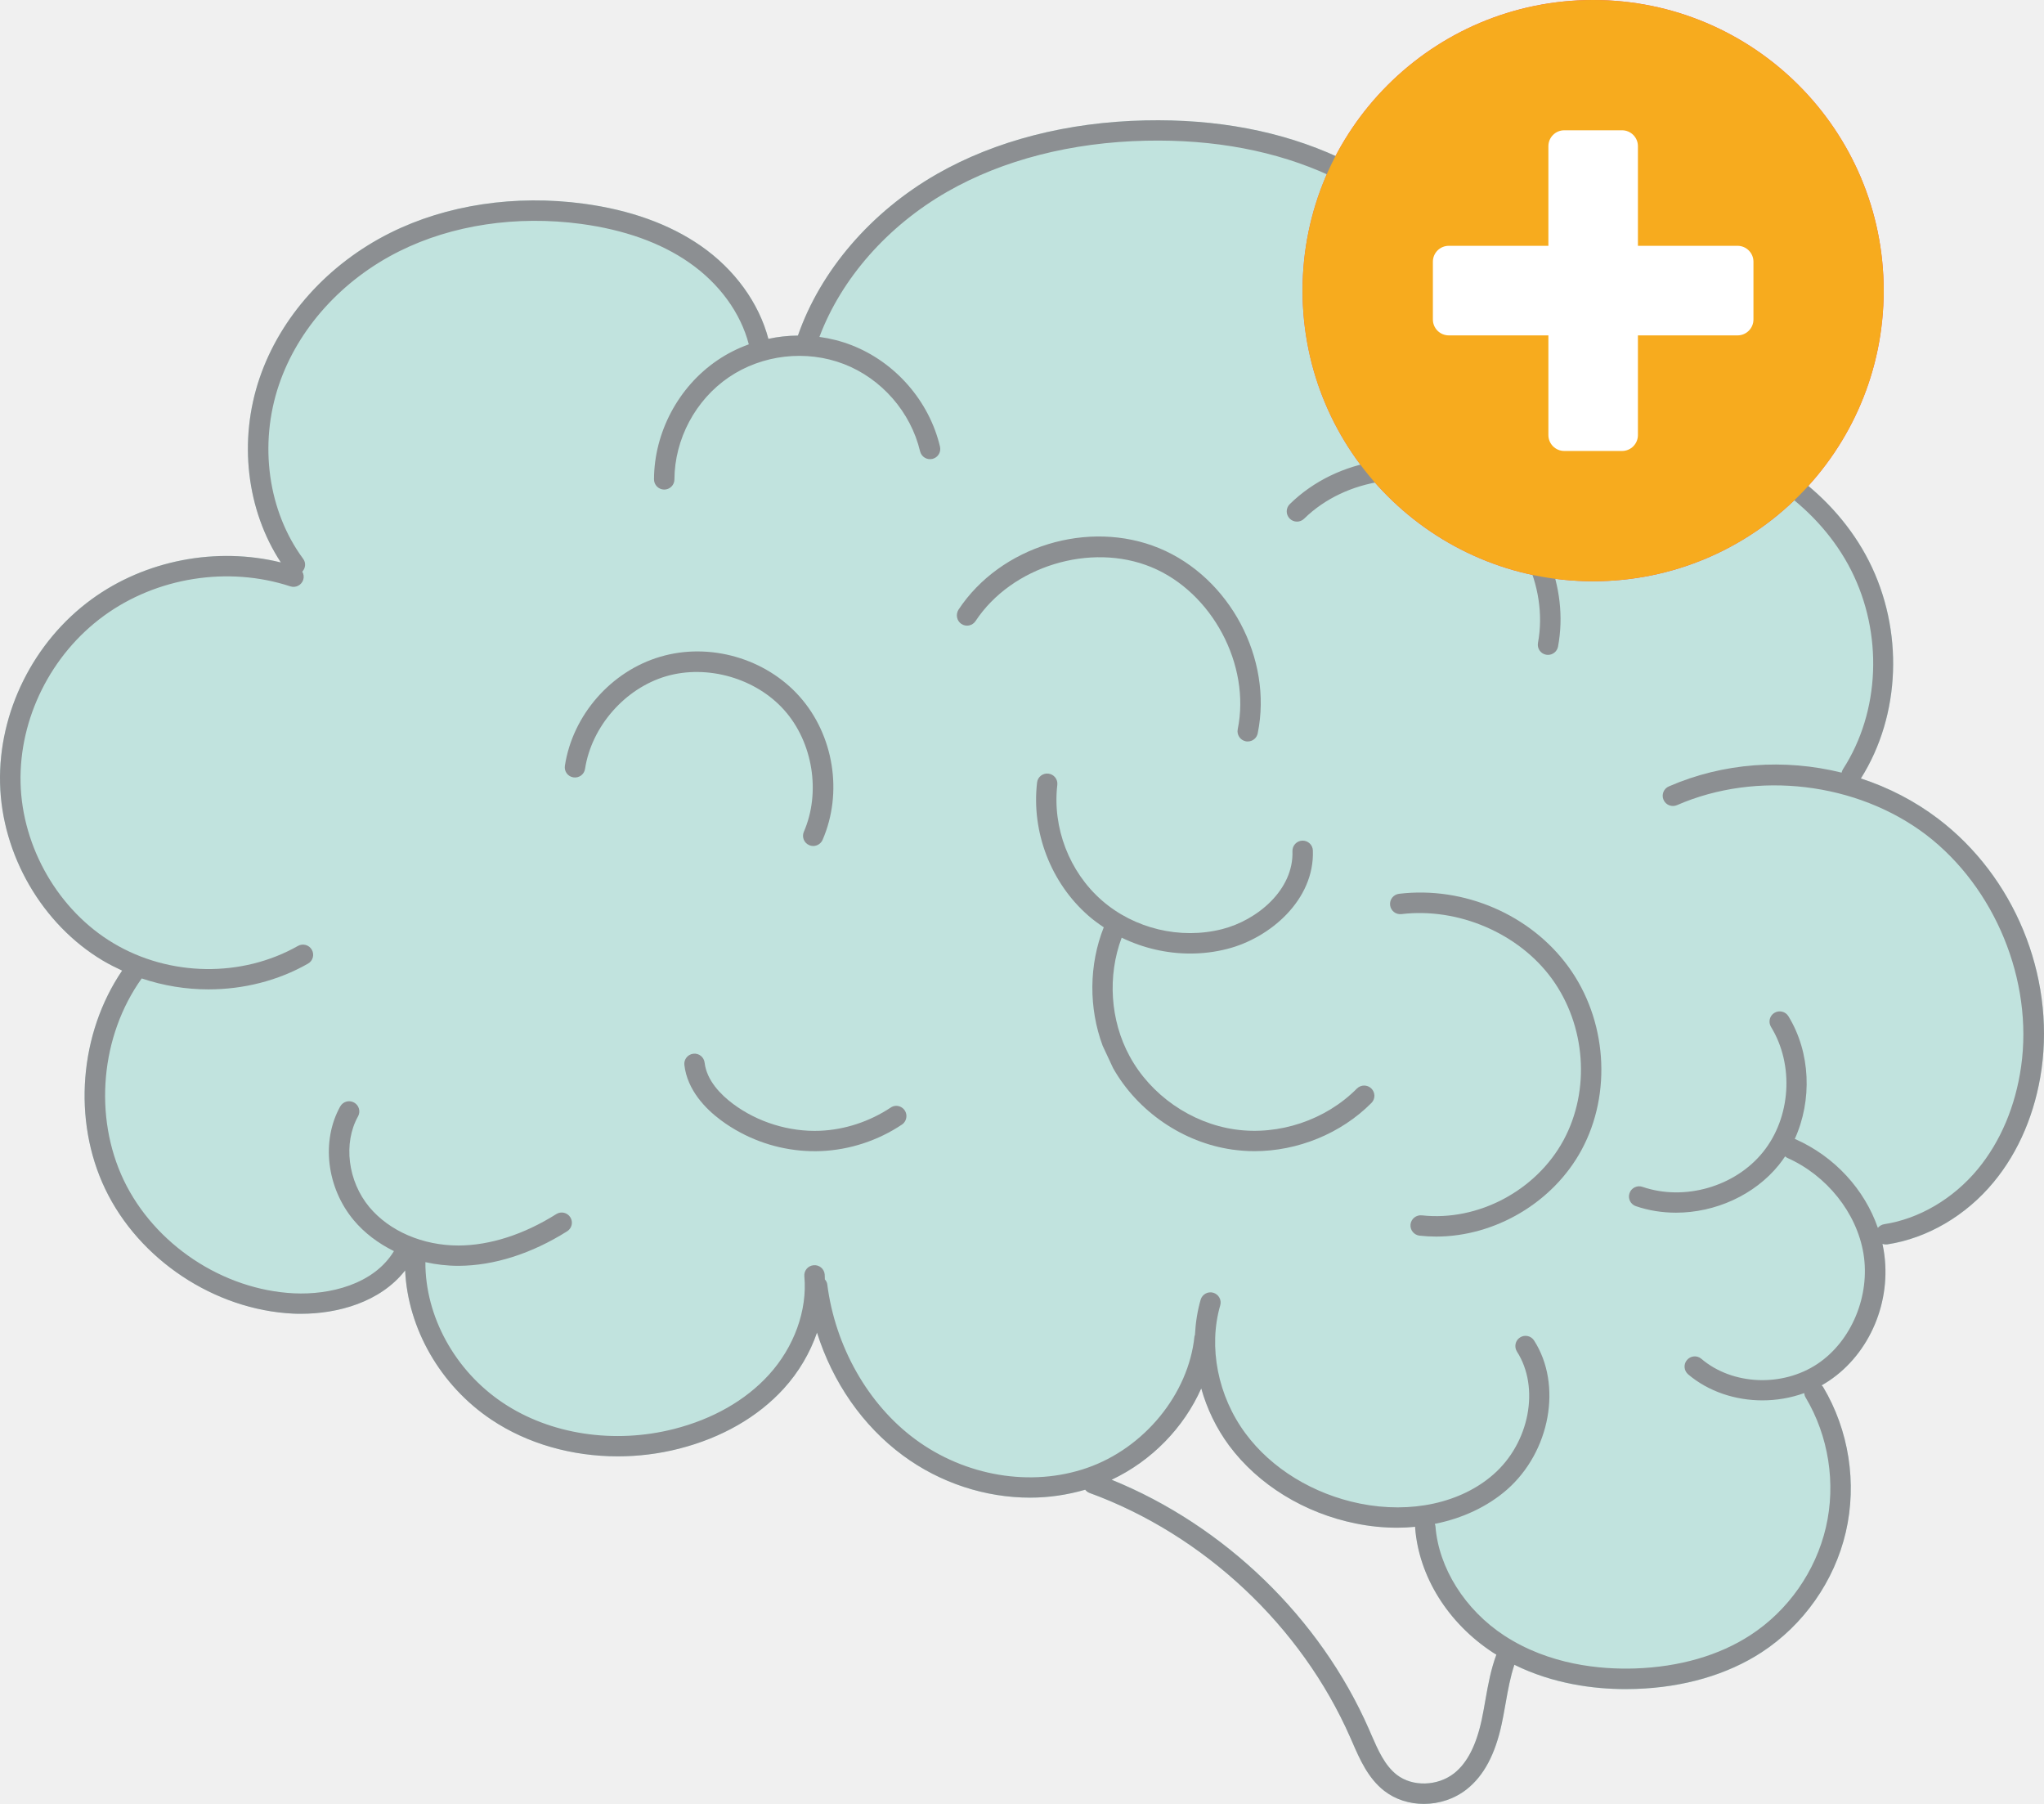
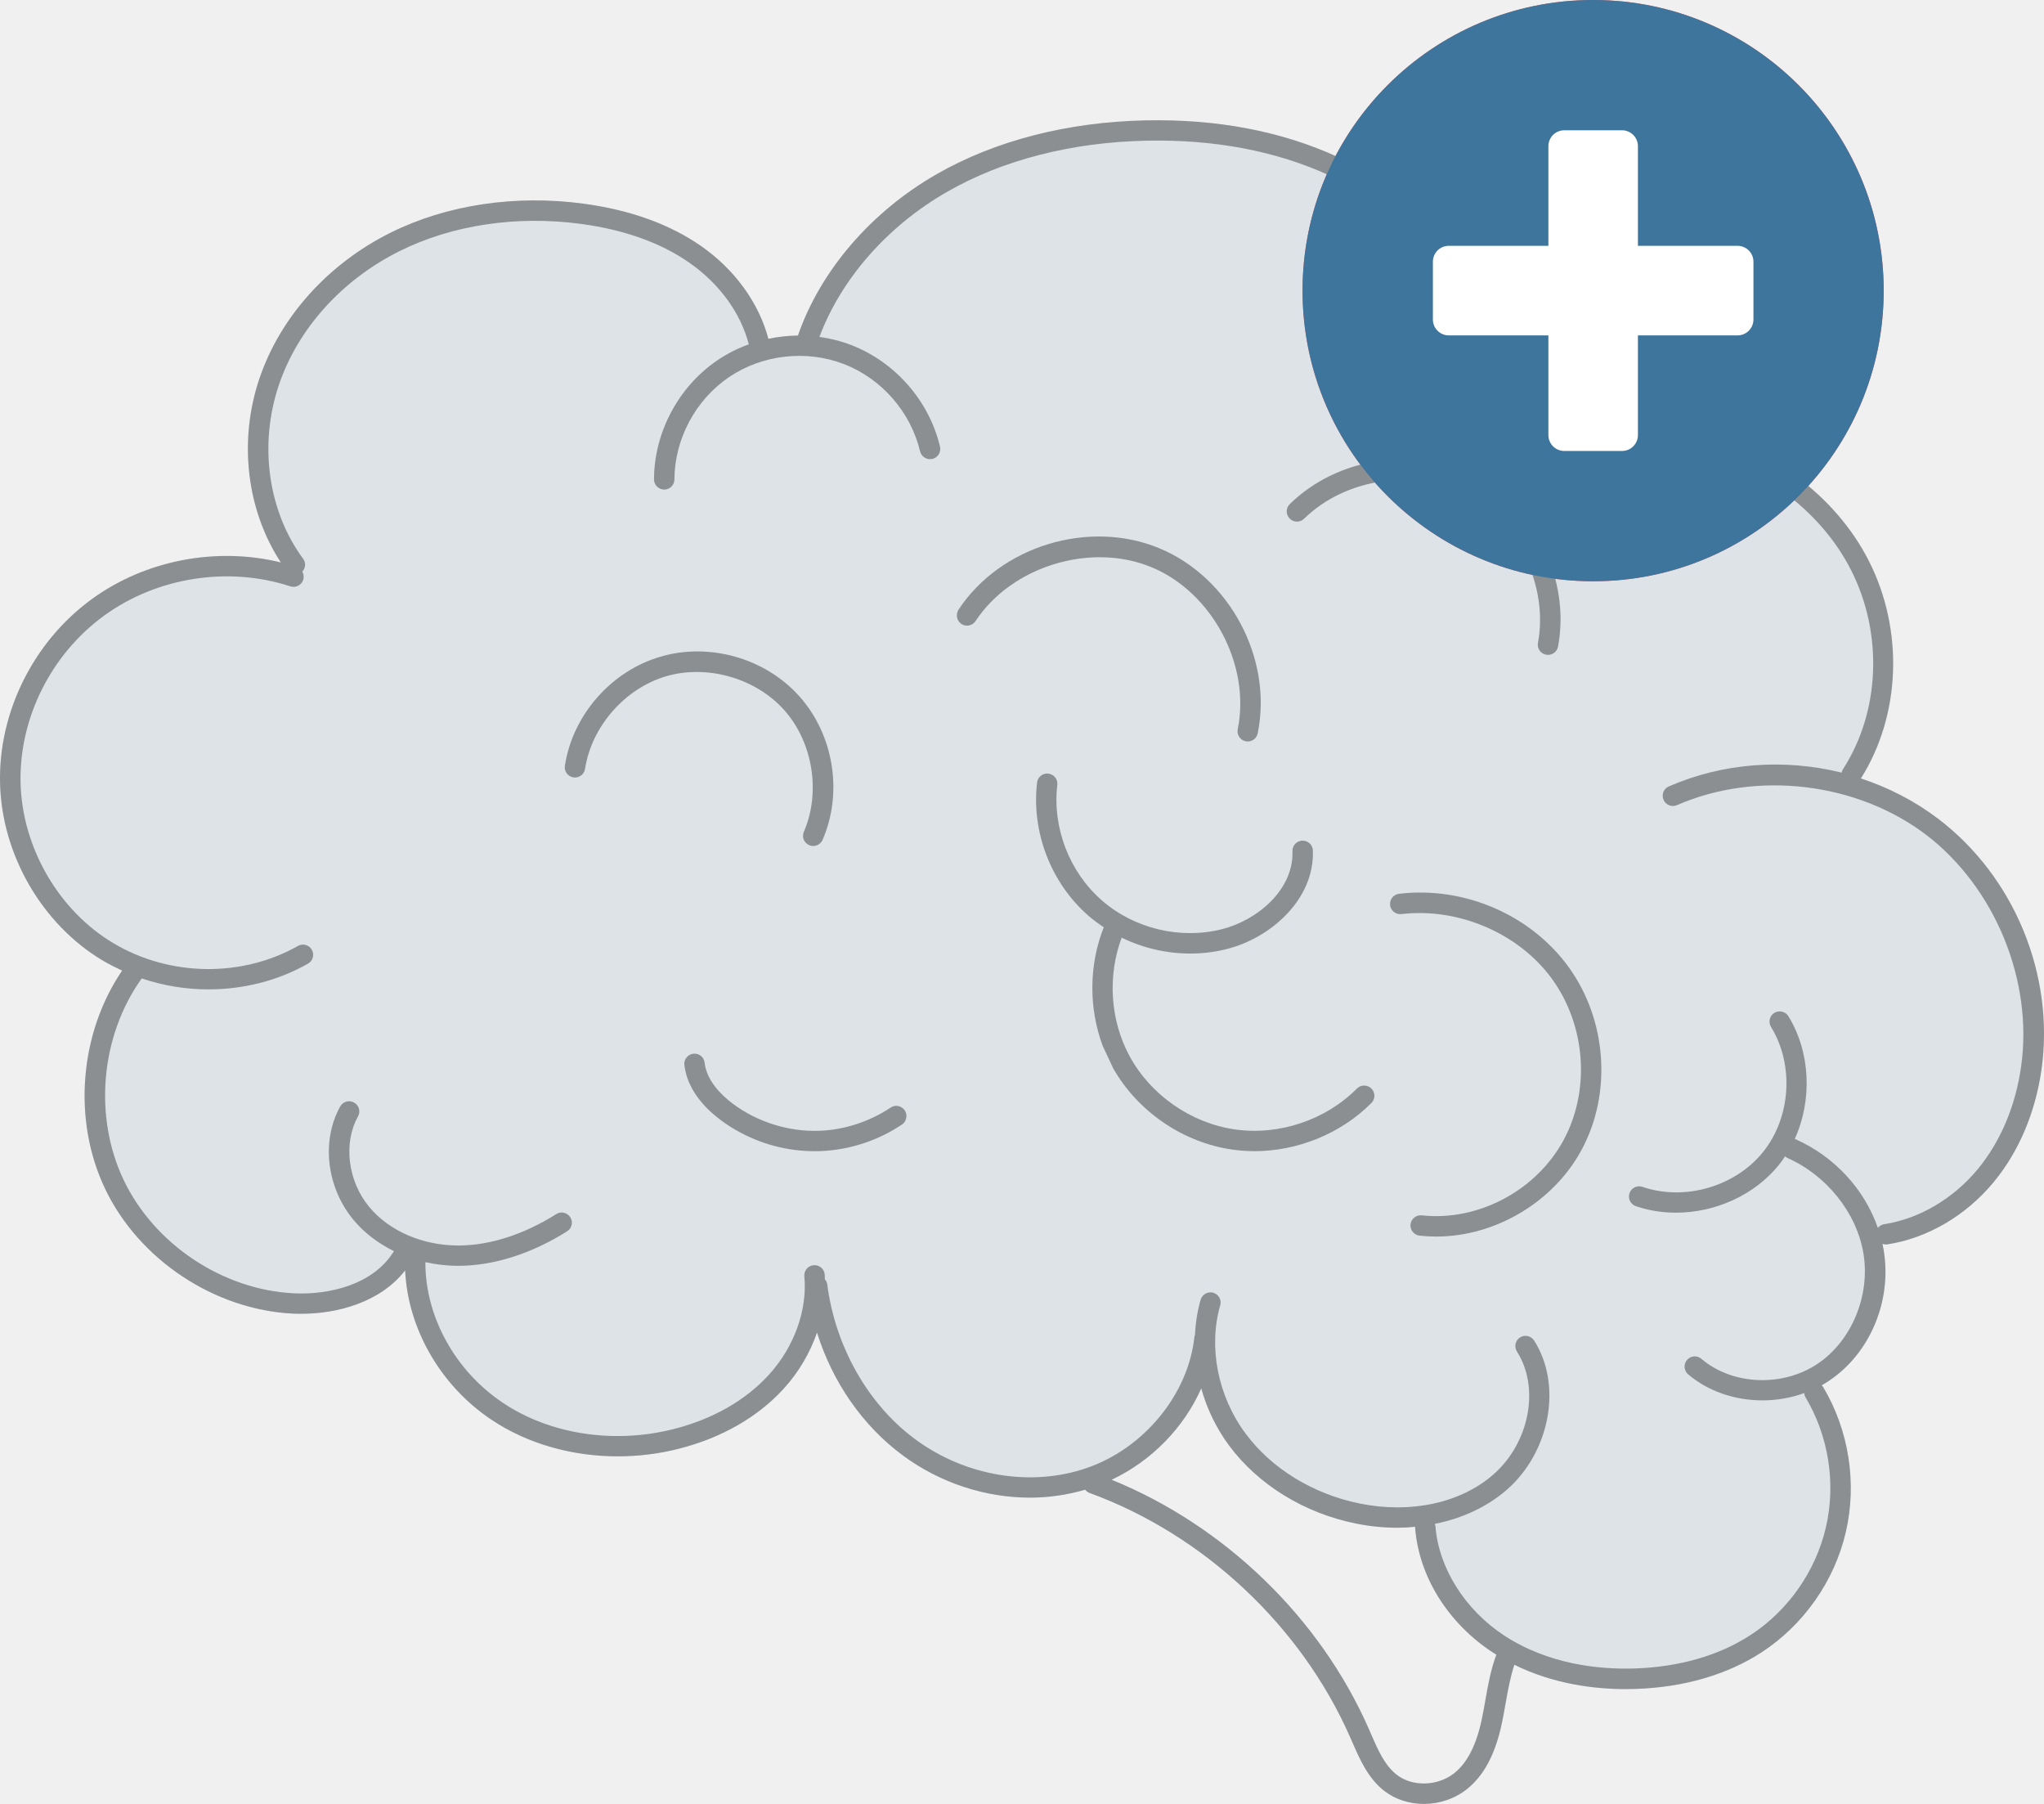
<svg xmlns="http://www.w3.org/2000/svg" width="102" height="90" viewBox="0 0 102 90" fill="none">
-   <path fill-rule="evenodd" clip-rule="evenodd" d="M92.864 38.838C94.242 39.288 95.549 39.959 96.714 40.843C100.514 43.724 102.539 48.635 101.875 53.358C101.566 55.518 100.744 57.465 99.487 58.983C98.109 60.654 96.175 61.784 94.183 62.088C94.154 62.093 94.129 62.093 94.104 62.093C94.046 62.093 93.991 62.08 93.937 62.063C93.944 62.099 93.951 62.136 93.959 62.172C93.974 62.244 93.989 62.316 94 62.389C94.417 64.911 93.319 67.525 91.269 68.896C91.148 68.976 91.027 69.051 90.901 69.122C90.906 69.126 90.911 69.131 90.916 69.136C90.938 69.157 90.96 69.178 90.977 69.205C92.263 71.36 92.676 73.999 92.108 76.442C91.544 78.89 90.008 81.074 87.903 82.446C86.191 83.559 84.024 84.188 81.635 84.268C81.472 84.272 81.305 84.276 81.13 84.276C79.56 84.276 77.522 84.026 75.572 83.063C75.372 83.663 75.255 84.301 75.138 84.968C75.124 85.044 75.11 85.12 75.097 85.197C75.049 85.468 75 85.74 74.942 86.01C74.616 87.532 74.048 88.595 73.204 89.266C72.586 89.754 71.814 90 71.054 90C70.34 90 69.638 89.783 69.079 89.35C68.269 88.72 67.851 87.761 67.484 86.915L67.379 86.677C64.936 81.12 60.072 76.563 54.363 74.483C54.276 74.45 54.209 74.391 54.154 74.325C53.265 74.583 52.342 74.721 51.407 74.721C49.181 74.721 46.922 73.995 45.055 72.615C43.047 71.131 41.552 68.967 40.771 66.487C40.424 67.496 39.861 68.459 39.113 69.28C37.819 70.697 36.015 71.731 33.889 72.273C32.883 72.532 31.852 72.657 30.828 72.657C28.549 72.657 26.323 72.031 24.527 70.831C21.972 69.126 20.352 66.274 20.218 63.381C18.982 64.969 16.848 65.544 15.031 65.544C14.889 65.544 14.752 65.544 14.618 65.536C10.701 65.344 6.935 62.843 5.248 59.312C3.611 55.889 3.962 51.562 6.095 48.422C5.77 48.272 5.448 48.114 5.135 47.926C2.103 46.121 0.086 42.644 0.003 39.071C-0.081 35.532 1.669 32.013 4.575 29.895C7.252 27.944 10.801 27.269 14.017 28.061C12.305 25.455 11.891 21.987 12.952 18.868C13.992 15.812 16.368 13.169 19.474 11.618C22.281 10.217 25.713 9.701 29.137 10.163C31.451 10.476 33.413 11.185 34.971 12.264C36.67 13.444 37.873 15.116 38.345 16.905C38.829 16.8 39.322 16.746 39.819 16.742C40.946 13.498 43.469 10.563 46.755 8.683C49.67 7.016 53.265 6.09 57.148 6.007C60.719 5.928 63.959 6.545 66.769 7.837C69.947 9.3 72.511 11.652 73.989 14.457C75.38 17.092 75.768 20.14 75.109 22.854C78.011 21.374 81.301 20.861 84.375 21.449C88.179 22.178 91.582 24.68 93.261 27.982C95.014 31.434 94.856 35.682 92.864 38.838ZM73.944 85.793C74.014 85.46 74.073 85.126 74.131 84.789C74.261 84.051 74.399 83.288 74.674 82.55C74.653 82.537 74.632 82.525 74.611 82.513C74.579 82.493 74.546 82.475 74.516 82.454C72.261 80.982 70.807 78.652 70.62 76.221C70.617 76.211 70.619 76.201 70.621 76.191C70.622 76.185 70.624 76.178 70.624 76.171C70.327 76.201 70.031 76.217 69.73 76.217C69.054 76.217 68.36 76.15 67.667 76.009C65.091 75.492 62.786 74.07 61.337 72.119C60.698 71.256 60.23 70.281 59.946 69.267C59.078 71.223 57.478 72.878 55.474 73.824C61.111 76.113 65.876 80.711 68.314 86.269L68.419 86.51L68.421 86.516C68.771 87.319 69.101 88.075 69.705 88.545C70.49 89.154 71.747 89.116 72.57 88.466C73.221 87.949 73.668 87.073 73.944 85.793Z" fill="#C1E3DE" />
+   <path fill-rule="evenodd" clip-rule="evenodd" d="M92.864 38.838C94.242 39.288 95.549 39.959 96.714 40.843C100.514 43.724 102.539 48.635 101.875 53.358C101.566 55.518 100.744 57.465 99.487 58.983C98.109 60.654 96.175 61.784 94.183 62.088C94.154 62.093 94.129 62.093 94.104 62.093C94.046 62.093 93.991 62.08 93.937 62.063C93.944 62.099 93.951 62.136 93.959 62.172C93.974 62.244 93.989 62.316 94 62.389C94.417 64.911 93.319 67.525 91.269 68.896C91.148 68.976 91.027 69.051 90.901 69.122C90.906 69.126 90.911 69.131 90.916 69.136C90.938 69.157 90.96 69.178 90.977 69.205C92.263 71.36 92.676 73.999 92.108 76.442C91.544 78.89 90.008 81.074 87.903 82.446C86.191 83.559 84.024 84.188 81.635 84.268C81.472 84.272 81.305 84.276 81.13 84.276C79.56 84.276 77.522 84.026 75.572 83.063C75.372 83.663 75.255 84.301 75.138 84.968C75.124 85.044 75.11 85.12 75.097 85.197C75.049 85.468 75 85.74 74.942 86.01C74.616 87.532 74.048 88.595 73.204 89.266C72.586 89.754 71.814 90 71.054 90C70.34 90 69.638 89.783 69.079 89.35C68.269 88.72 67.851 87.761 67.484 86.915L67.379 86.677C64.936 81.12 60.072 76.563 54.363 74.483C54.276 74.45 54.209 74.391 54.154 74.325C53.265 74.583 52.342 74.721 51.407 74.721C49.181 74.721 46.922 73.995 45.055 72.615C43.047 71.131 41.552 68.967 40.771 66.487C40.424 67.496 39.861 68.459 39.113 69.28C37.819 70.697 36.015 71.731 33.889 72.273C32.883 72.532 31.852 72.657 30.828 72.657C28.549 72.657 26.323 72.031 24.527 70.831C21.972 69.126 20.352 66.274 20.218 63.381C18.982 64.969 16.848 65.544 15.031 65.544C14.889 65.544 14.752 65.544 14.618 65.536C10.701 65.344 6.935 62.843 5.248 59.312C3.611 55.889 3.962 51.562 6.095 48.422C5.77 48.272 5.448 48.114 5.135 47.926C2.103 46.121 0.086 42.644 0.003 39.071C-0.081 35.532 1.669 32.013 4.575 29.895C7.252 27.944 10.801 27.269 14.017 28.061C12.305 25.455 11.891 21.987 12.952 18.868C13.992 15.812 16.368 13.169 19.474 11.618C22.281 10.217 25.713 9.701 29.137 10.163C31.451 10.476 33.413 11.185 34.971 12.264C36.67 13.444 37.873 15.116 38.345 16.905C38.829 16.8 39.322 16.746 39.819 16.742C40.946 13.498 43.469 10.563 46.755 8.683C49.67 7.016 53.265 6.09 57.148 6.007C60.719 5.928 63.959 6.545 66.769 7.837C69.947 9.3 72.511 11.652 73.989 14.457C75.38 17.092 75.768 20.14 75.109 22.854C78.011 21.374 81.301 20.861 84.375 21.449C88.179 22.178 91.582 24.68 93.261 27.982C95.014 31.434 94.856 35.682 92.864 38.838ZM73.944 85.793C74.014 85.46 74.073 85.126 74.131 84.789C74.261 84.051 74.399 83.288 74.674 82.55C74.653 82.537 74.632 82.525 74.611 82.513C74.579 82.493 74.546 82.475 74.516 82.454C72.261 80.982 70.807 78.652 70.62 76.221C70.617 76.211 70.619 76.201 70.621 76.191C70.622 76.185 70.624 76.178 70.624 76.171C70.327 76.201 70.031 76.217 69.73 76.217C69.054 76.217 68.36 76.15 67.667 76.009C65.091 75.492 62.786 74.07 61.337 72.119C60.698 71.256 60.23 70.281 59.946 69.267C59.078 71.223 57.478 72.878 55.474 73.824C61.111 76.113 65.876 80.711 68.314 86.269L68.419 86.51L68.421 86.516C68.771 87.319 69.101 88.075 69.705 88.545C70.49 89.154 71.747 89.116 72.57 88.466C73.221 87.949 73.668 87.073 73.944 85.793Z" fill="#3d759c1a" />
  <circle cx="79.5" cy="14.5" r="14.5" fill="#EF5558" />
  <path d="M88.725 11.638H82.362V5.275C82.362 4.712 81.905 4.26 81.347 4.26H77.657C77.095 4.26 76.642 4.716 76.642 5.275V11.638H70.279C69.716 11.638 69.264 12.095 69.264 12.653V16.342C69.264 16.905 69.721 17.358 70.279 17.358H76.642V23.725C76.642 24.288 77.099 24.74 77.657 24.74H81.347C81.909 24.74 82.362 24.283 82.362 23.725V17.358H88.725C89.287 17.358 89.74 16.901 89.74 16.342V12.653C89.74 12.095 89.287 11.638 88.725 11.638Z" fill="white" />
  <path fill-rule="evenodd" clip-rule="evenodd" d="M96.711 40.845C95.546 39.961 94.239 39.29 92.861 38.839C94.853 35.683 95.012 31.435 93.258 27.983C91.579 24.681 88.176 22.179 84.372 21.45C81.299 20.862 78.008 21.375 75.106 22.855C75.766 20.14 75.378 17.093 73.987 14.458C72.509 11.652 69.945 9.3 66.768 7.837C63.957 6.545 60.717 5.928 57.147 6.007C53.264 6.09 49.668 7.016 46.754 8.683C43.467 10.564 40.945 13.499 39.818 16.742C39.321 16.747 38.828 16.801 38.344 16.905C37.872 15.117 36.669 13.445 34.97 12.265C33.412 11.185 31.45 10.476 29.137 10.164C25.712 9.701 22.28 10.218 19.474 11.618C16.367 13.169 13.991 15.813 12.952 18.869C11.891 21.987 12.304 25.456 14.016 28.062C10.801 27.27 7.252 27.945 4.575 29.896C1.669 32.014 -0.081 35.533 0.003 39.073C0.086 42.646 2.103 46.123 5.135 47.928C5.448 48.112 5.769 48.274 6.095 48.425C3.961 51.564 3.611 55.892 5.247 59.315C6.934 62.846 10.701 65.347 14.618 65.539C14.751 65.547 14.889 65.547 15.031 65.547C16.848 65.547 18.981 64.972 20.217 63.384C20.351 66.277 21.971 69.129 24.527 70.834C26.322 72.035 28.548 72.66 30.828 72.66C31.846 72.66 32.882 72.535 33.888 72.277C36.014 71.735 37.818 70.701 39.112 69.279C39.86 68.458 40.423 67.495 40.77 66.486C41.551 68.966 43.046 71.13 45.054 72.614C46.921 73.994 49.18 74.72 51.405 74.72C52.341 74.72 53.264 74.582 54.153 74.324C54.207 74.39 54.274 74.449 54.362 74.482C60.07 76.563 64.934 81.12 67.377 86.677L67.482 86.915C67.849 87.761 68.267 88.72 69.077 89.35C69.636 89.783 70.338 90 71.052 90C71.812 90 72.584 89.754 73.202 89.262C74.046 88.591 74.614 87.528 74.939 86.006C74.998 85.736 75.046 85.463 75.095 85.192C75.108 85.116 75.122 85.04 75.136 84.964C75.253 84.296 75.37 83.659 75.57 83.058C77.52 84.021 79.558 84.272 81.128 84.272C81.303 84.272 81.47 84.267 81.633 84.263C84.022 84.184 86.189 83.554 87.901 82.441C90.005 81.07 91.542 78.885 92.11 76.438C92.678 73.994 92.264 71.355 90.978 69.2C90.961 69.173 90.939 69.152 90.918 69.131L90.903 69.116C91.028 69.046 91.149 68.97 91.27 68.891C93.321 67.519 94.419 64.905 94.001 62.383C93.99 62.311 93.975 62.239 93.96 62.166C93.953 62.13 93.946 62.094 93.939 62.058C93.993 62.075 94.047 62.087 94.106 62.087C94.131 62.087 94.156 62.087 94.185 62.083C96.177 61.779 98.11 60.649 99.488 58.977C100.745 57.459 101.568 55.512 101.877 53.352C102.536 48.637 100.511 43.726 96.711 40.845ZM74.129 84.793C74.071 85.13 74.012 85.464 73.941 85.797C73.666 87.077 73.219 87.953 72.568 88.47C71.745 89.12 70.488 89.158 69.703 88.549C69.099 88.079 68.769 87.323 68.419 86.52L68.417 86.514L68.313 86.273C65.874 80.715 61.11 76.117 55.472 73.828C57.477 72.881 59.076 71.226 59.945 69.271C60.228 70.284 60.696 71.259 61.335 72.122C62.784 74.074 65.089 75.495 67.665 76.012C68.359 76.154 69.052 76.221 69.728 76.221C70.029 76.221 70.325 76.204 70.622 76.175C70.622 76.181 70.62 76.188 70.619 76.195C70.617 76.205 70.615 76.215 70.618 76.225C70.805 78.656 72.259 80.986 74.513 82.458C74.544 82.478 74.576 82.497 74.609 82.516C74.63 82.529 74.651 82.541 74.672 82.554C74.397 83.292 74.259 84.055 74.129 84.793ZM98.695 58.331C99.831 56.955 100.578 55.187 100.858 53.211C101.467 48.921 99.551 44.276 96.118 41.65C92.661 39.027 87.663 38.435 83.688 40.169C83.429 40.282 83.128 40.165 83.015 39.907C82.902 39.648 83.019 39.348 83.278 39.236C85.992 38.051 89.057 37.843 91.901 38.548C91.913 38.489 91.934 38.431 91.968 38.377C93.822 35.512 93.981 31.61 92.369 28.437C90.828 25.41 87.696 23.113 84.197 22.442C81.015 21.833 77.574 22.5 74.66 24.268C74.635 24.31 74.605 24.347 74.572 24.376C76.986 26.14 78.301 29.292 77.75 32.256C77.704 32.502 77.491 32.673 77.249 32.673C77.223 32.673 77.197 32.67 77.168 32.666L77.157 32.665C76.877 32.615 76.697 32.348 76.748 32.073C77.278 29.229 75.745 26.061 73.19 24.702C70.634 23.342 67.148 23.851 65.081 25.877C64.88 26.077 64.555 26.073 64.358 25.873C64.158 25.669 64.162 25.348 64.362 25.152C66.743 22.813 70.597 22.238 73.566 23.755C73.62 23.719 73.676 23.685 73.732 23.65C73.767 23.628 73.802 23.607 73.837 23.584C74.81 20.887 74.543 17.672 73.098 14.929C71.724 12.319 69.327 10.126 66.354 8.758C63.686 7.533 60.604 6.945 57.184 7.02C53.472 7.099 50.044 7.979 47.276 9.563C44.29 11.273 41.985 13.899 40.891 16.809C41.434 16.884 41.972 17.018 42.486 17.218C44.674 18.064 46.37 20.007 46.908 22.283C46.971 22.559 46.804 22.83 46.528 22.896C46.253 22.959 45.981 22.792 45.914 22.517C45.447 20.557 43.993 18.89 42.114 18.164C40.235 17.439 38.035 17.689 36.369 18.823C34.703 19.957 33.663 21.912 33.655 23.922C33.655 24.201 33.425 24.426 33.145 24.426H33.141C32.861 24.422 32.636 24.193 32.636 23.914C32.644 21.575 33.855 19.298 35.792 17.981C36.281 17.647 36.811 17.38 37.367 17.18C36.962 15.617 35.901 14.149 34.389 13.099C32.97 12.111 31.157 11.464 29.003 11.172C25.779 10.739 22.56 11.223 19.933 12.532C17.065 13.962 14.872 16.392 13.92 19.198C12.91 22.175 13.373 25.502 15.127 27.878C15.277 28.079 15.248 28.346 15.085 28.521C15.156 28.642 15.177 28.787 15.131 28.929C15.044 29.196 14.755 29.342 14.488 29.254C11.386 28.237 7.82 28.8 5.181 30.726C2.542 32.652 0.951 35.842 1.026 39.056C1.105 42.287 2.926 45.431 5.665 47.061C8.463 48.729 12.075 48.779 14.868 47.194C15.11 47.057 15.424 47.14 15.561 47.386C15.699 47.628 15.616 47.941 15.369 48.078C13.862 48.937 12.133 49.362 10.405 49.362C9.277 49.362 8.15 49.179 7.072 48.816C5.022 51.676 4.659 55.704 6.175 58.881C7.707 62.083 11.118 64.355 14.672 64.526C16.426 64.609 18.639 64.097 19.658 62.421C18.877 62.033 18.184 61.516 17.649 60.874C16.296 59.252 16.021 56.921 16.977 55.204C17.115 54.958 17.424 54.87 17.67 55.008C17.916 55.145 18.004 55.454 17.866 55.7C17.119 57.034 17.357 58.935 18.43 60.223C19.436 61.428 21.107 62.145 22.89 62.141C24.456 62.133 26.143 61.591 27.759 60.574C27.997 60.423 28.31 60.494 28.46 60.732C28.61 60.97 28.539 61.282 28.301 61.432C26.523 62.55 24.652 63.146 22.894 63.154H22.865C22.305 63.154 21.758 63.088 21.228 62.971C21.215 65.668 22.698 68.387 25.095 69.988C27.454 71.568 30.648 72.056 33.638 71.293C35.567 70.801 37.2 69.871 38.361 68.599C39.63 67.211 40.294 65.368 40.139 63.68C40.11 63.396 40.319 63.15 40.599 63.125C40.883 63.096 41.129 63.304 41.154 63.584C41.159 63.634 41.16 63.684 41.16 63.733C41.16 63.766 41.161 63.798 41.162 63.83C41.225 63.901 41.271 63.984 41.283 64.084C41.68 67.182 43.317 70.067 45.664 71.801C48.165 73.653 51.451 74.203 54.236 73.24C57.101 72.252 59.31 69.55 59.606 66.677C59.609 66.659 59.615 66.645 59.62 66.629C59.624 66.62 59.628 66.609 59.631 66.598C59.661 65.998 59.752 65.41 59.915 64.843C59.995 64.576 60.275 64.418 60.546 64.497C60.813 64.576 60.972 64.855 60.892 65.126C60.291 67.207 60.771 69.654 62.154 71.518C63.452 73.273 65.536 74.545 67.866 75.016C70.413 75.529 72.902 74.987 74.526 73.561C76.326 71.985 76.852 69.233 75.699 67.432C75.549 67.194 75.616 66.877 75.854 66.727C76.088 66.577 76.405 66.644 76.555 66.882C77.971 69.091 77.361 72.427 75.198 74.324C74.217 75.178 72.973 75.754 71.599 76.029C71.602 76.037 71.605 76.046 71.608 76.055C71.618 76.084 71.629 76.114 71.632 76.146C71.791 78.23 73.111 80.323 75.069 81.603C77.307 83.062 79.854 83.3 81.6 83.242C83.804 83.167 85.788 82.596 87.345 81.582C89.233 80.357 90.606 78.393 91.116 76.204C91.625 74.015 91.254 71.647 90.101 69.717C90.059 69.65 90.043 69.579 90.034 69.504C89.366 69.746 88.656 69.867 87.951 69.867C86.598 69.867 85.257 69.429 84.243 68.57C84.03 68.387 84.001 68.066 84.184 67.853C84.368 67.636 84.69 67.611 84.903 67.795C86.452 69.112 88.945 69.216 90.698 68.045C92.394 66.911 93.337 64.647 92.991 62.546C92.657 60.519 91.162 58.639 89.178 57.764C89.153 57.749 89.133 57.733 89.113 57.717C89.103 57.709 89.093 57.701 89.082 57.693C88.986 57.834 88.886 57.976 88.778 58.11C87.554 59.631 85.587 60.503 83.637 60.503C82.957 60.503 82.276 60.398 81.633 60.178C81.366 60.086 81.224 59.798 81.316 59.531C81.407 59.264 81.696 59.123 81.963 59.214C84.063 59.936 86.594 59.202 87.98 57.476C89.371 55.75 89.538 53.123 88.377 51.234C88.231 50.993 88.306 50.68 88.544 50.534C88.786 50.388 89.099 50.463 89.245 50.701C90.356 52.514 90.439 54.895 89.563 56.825C89.568 56.828 89.575 56.829 89.582 56.831C89.586 56.831 89.589 56.832 89.592 56.834C91.546 57.697 93.045 59.34 93.709 61.261C93.784 61.17 93.893 61.099 94.022 61.078C95.768 60.811 97.471 59.811 98.695 58.331Z" fill="#8C8F92" />
  <path d="M39.146 35.441C40.565 37.042 40.966 39.536 40.114 41.499C40.002 41.758 40.123 42.058 40.382 42.166C40.448 42.196 40.515 42.208 40.582 42.208C40.778 42.208 40.966 42.091 41.05 41.9C42.069 39.548 41.609 36.68 39.91 34.762C38.21 32.844 35.413 32.039 32.953 32.765C30.494 33.486 28.577 35.675 28.189 38.206C28.147 38.485 28.335 38.743 28.615 38.785C28.894 38.827 29.153 38.639 29.195 38.36C29.521 36.246 31.183 34.345 33.241 33.74C35.296 33.14 37.726 33.836 39.146 35.441Z" fill="#8C8F92" />
  <path d="M69.816 44.593C69.536 44.627 69.336 44.881 69.369 45.16C69.403 45.44 69.653 45.64 69.937 45.606C72.776 45.269 75.791 46.565 77.441 48.829C79.136 51.16 79.37 54.395 78.025 56.884C76.664 59.402 73.754 60.945 70.952 60.636C70.672 60.607 70.421 60.807 70.388 61.087C70.359 61.366 70.559 61.616 70.839 61.649C71.115 61.679 71.39 61.695 71.666 61.695C74.601 61.695 77.503 59.998 78.923 57.372C80.451 54.545 80.188 50.872 78.267 48.233C76.376 45.635 73.06 44.205 69.816 44.593Z" fill="#8C8F92" />
  <path d="M68.434 54.307C68.233 54.111 67.912 54.111 67.711 54.311C66.154 55.883 63.824 56.663 61.632 56.35C59.439 56.037 57.422 54.636 56.37 52.694C55.397 50.905 55.26 48.687 55.974 46.782C57.034 47.299 58.212 47.574 59.393 47.574C60.016 47.574 60.634 47.499 61.239 47.344C63.377 46.802 65.603 44.897 65.515 42.433C65.507 42.154 65.273 41.933 64.989 41.941C64.709 41.949 64.488 42.187 64.496 42.466C64.563 44.397 62.738 45.91 60.989 46.356C58.901 46.886 56.6 46.336 54.98 44.918C53.36 43.5 52.512 41.295 52.762 39.16C52.796 38.881 52.595 38.631 52.316 38.597C52.036 38.564 51.781 38.764 51.752 39.044C51.464 41.508 52.441 44.051 54.312 45.685C54.554 45.898 54.813 46.085 55.08 46.265C54.337 48.137 54.324 50.288 55.026 52.177L55.548 53.294C56.771 55.454 59.034 57.005 61.494 57.355C61.861 57.405 62.229 57.434 62.596 57.434C64.755 57.434 66.918 56.558 68.438 55.028C68.638 54.828 68.634 54.507 68.434 54.307Z" fill="#8C8F92" />
  <path d="M45.23 55.633C45.192 55.253 44.766 55.045 44.449 55.258C43.409 55.95 42.16 56.367 40.916 56.416C39.384 56.479 37.797 55.987 36.569 55.066C35.985 54.628 35.267 53.919 35.162 53.019C35.129 52.739 34.878 52.539 34.598 52.572C34.319 52.606 34.118 52.856 34.152 53.135C34.298 54.394 35.216 55.324 35.96 55.879C36.277 56.116 36.607 56.325 36.953 56.508C38.177 57.163 39.563 57.484 40.958 57.43C42.407 57.371 43.818 56.904 45.013 56.104C45.167 56 45.246 55.816 45.23 55.633V55.633Z" fill="#8C8F92" />
  <path d="M47.977 31.131C48.211 31.285 48.528 31.222 48.683 30.985C50.487 28.25 54.424 27.045 57.456 28.296C60.487 29.546 62.421 33.178 61.765 36.384C61.711 36.659 61.886 36.926 62.162 36.984C62.195 36.993 62.229 36.993 62.266 36.993C62.504 36.993 62.717 36.826 62.763 36.584C63.523 32.861 61.364 28.804 57.844 27.349C54.324 25.898 49.927 27.245 47.831 30.418C47.681 30.66 47.743 30.976 47.977 31.131Z" fill="#8C8F92" />
-   <circle cx="79.5" cy="14.5" r="14.5" fill="#F7AB1E" />
+   <circle cx="79.5" cy="14.5" r="14.5" fill="#3d759c" />
  <path d="M86.707 12.264H81.736V7.293C81.736 6.854 81.379 6.5 80.943 6.5H78.061C77.621 6.5 77.268 6.857 77.268 7.293V12.264H72.297C71.857 12.264 71.504 12.621 71.504 13.057V15.94C71.504 16.379 71.86 16.733 72.297 16.733H77.268V21.707C77.268 22.146 77.625 22.5 78.061 22.5H80.943C81.383 22.5 81.736 22.143 81.736 21.707V16.733H86.707C87.147 16.733 87.501 16.376 87.501 15.94V13.057C87.501 12.621 87.147 12.264 86.707 12.264Z" fill="white" />
</svg>
